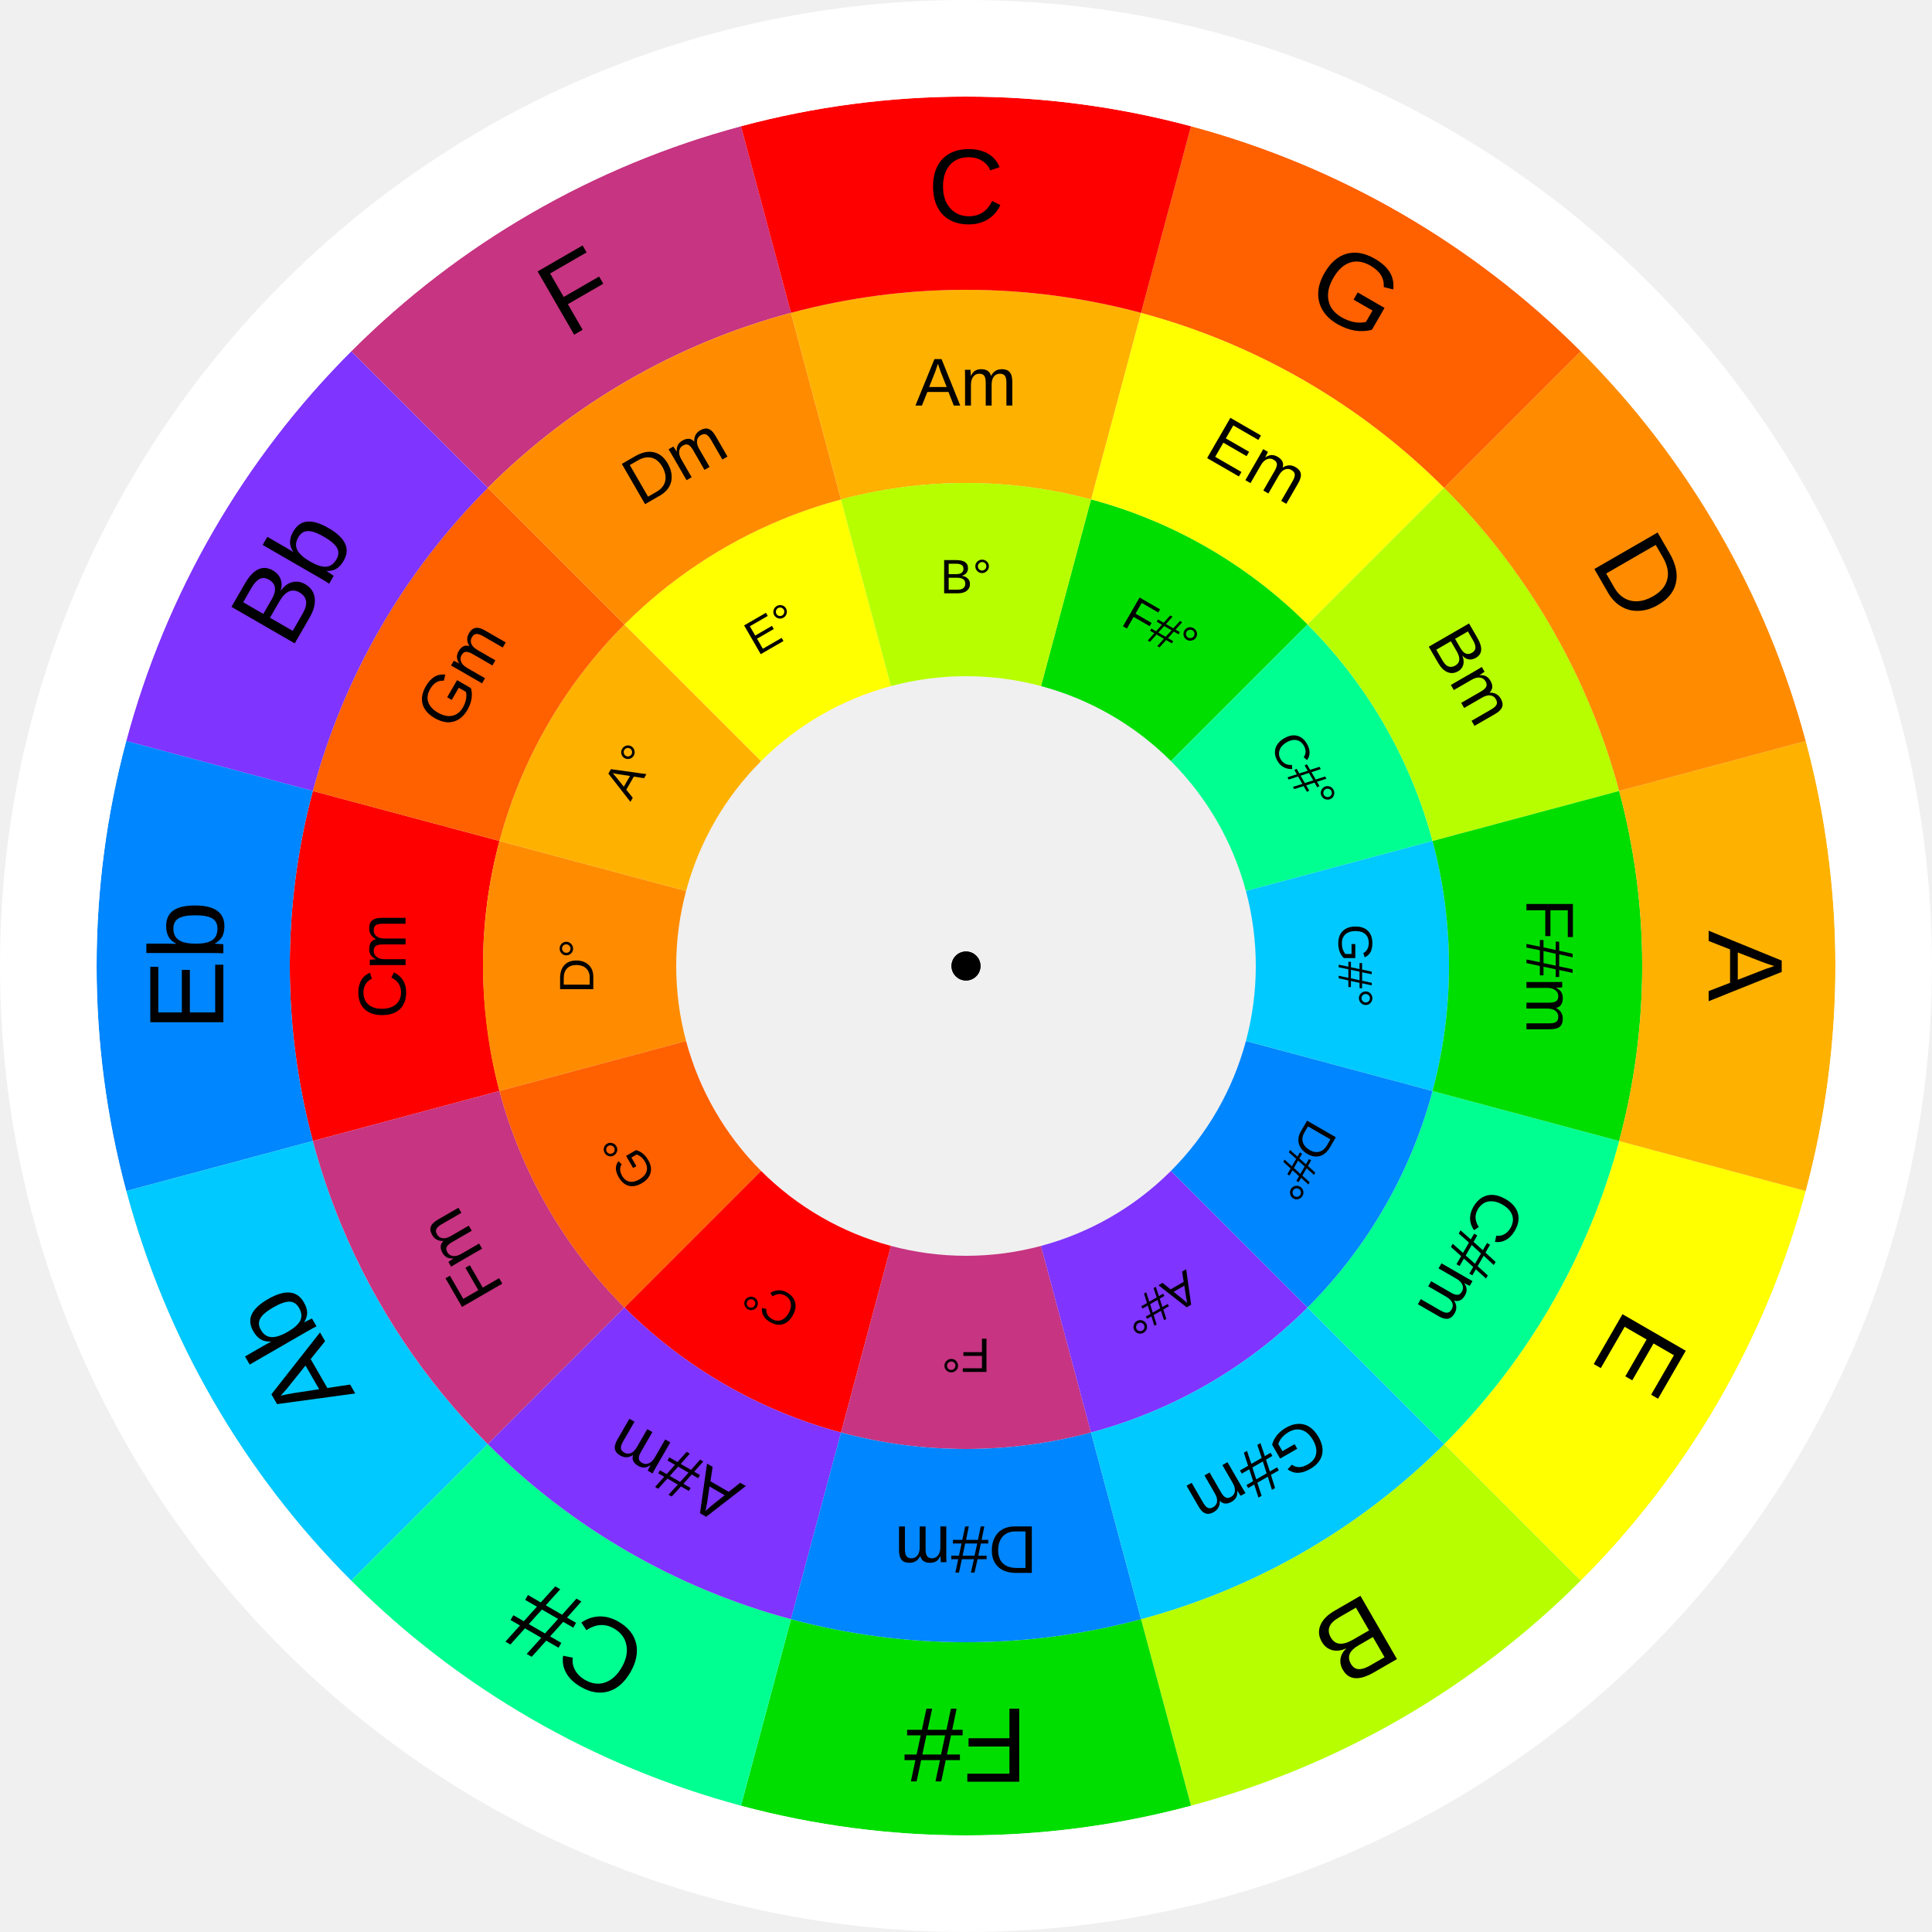
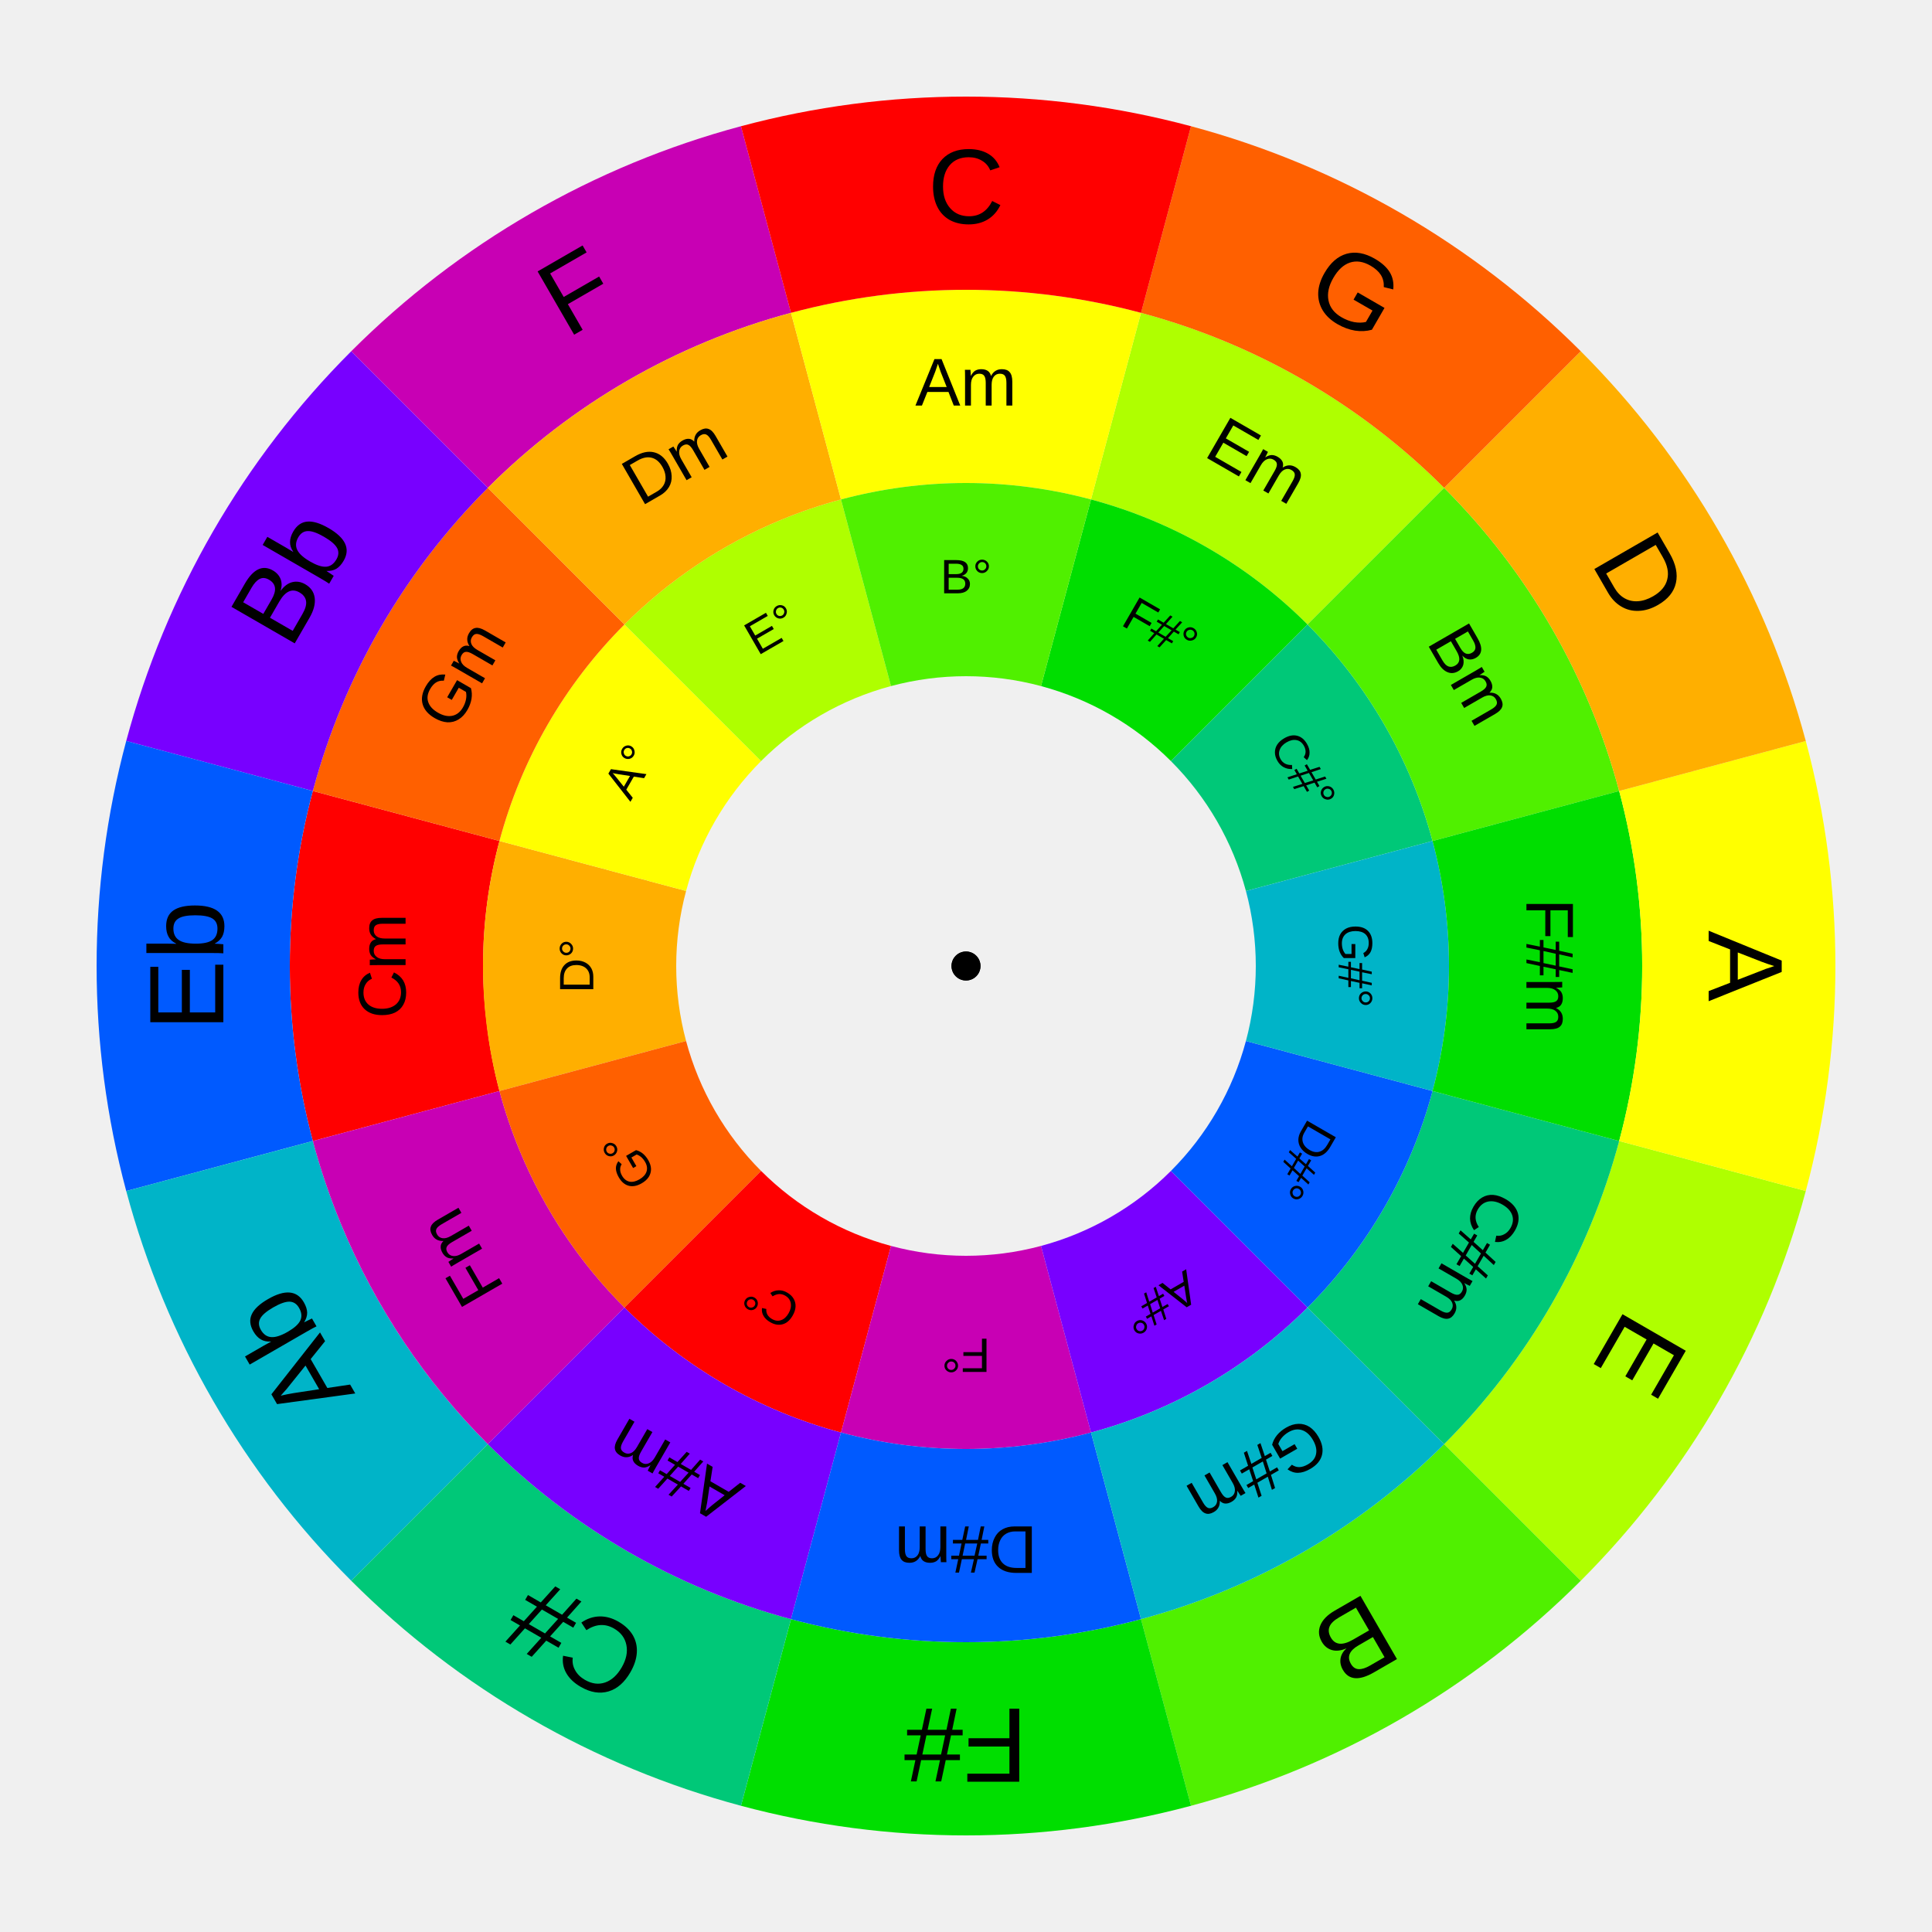
<svg xmlns="http://www.w3.org/2000/svg" width="198mm" height="198mm" viewBox="-100 -100 200 200" version="1.1" id="svg72">
  <style id="style1">
    .seg {
      stroke: #000000;
      stroke-width: 1;
      stroke-linejoin: round;
      stroke-linecap: round;
    }
    text {
      font-family: Arial, sans-serif;
      fill: #000000;
      text-anchor: middle;
      dominant-baseline: middle;
    }
  </style>
  <defs id="defs1">
    <path id="sector90" d="M 0,0 L 0,-90 A 90,90 0 0 1 45,-77.942 Z" />
    <path id="sector70" d="M 0,0 L 0,-70 A 70,70 0 0 1 35,-60.622 Z" />
    <path id="sector50" d="M 0,0 L 0,-50 A 50,50 0 0 1 25,-43.301 Z" />
  </defs>
  <path d="M 69.401,-9.137 A 70,70 0 0 1 70,1.6312006e-4 70,70 0 0 1 69.401,9.137 a 70,70 0 0 0 0,-18.274 z" style="" id="path148" />
-   <path d="m 18.117,-67.615 -5.176,19.318 a 50,50 0 0 1 22.414,12.941 L 49.497,-49.498 A 70,70 0 0 0 18.117,-67.615 Z" style="fill:#ffff00;fill-opacity:1" id="path147" />
+   <path d="m 18.117,-67.615 -5.176,19.318 a 50,50 0 0 1 22.414,12.941 L 49.497,-49.498 A 70,70 0 0 0 18.117,-67.615 Z" style="fill:#afff00;fill-opacity:1" id="path147" />
  <path d="m -49.572,-6.526 a 50,50 0 0 0 -0.428,6.526 50,50 0 0 0 0.402,6.124 50,50 0 0 1 0.026,-12.651 z" style="" id="path146" />
  <path d="m -48.296,-12.941 a 50,50 0 0 0 -1.276,6.415 50,50 0 0 1 1.276,-6.415 z" style="" id="path145" />
  <path d="m -67.615,18.118 h -5.22e-4 a 70,70 0 0 0 2.943,8.67 70,70 0 0 1 -2.943,-8.67 z" style="" id="path144" />
  <path d="M -48.296,12.941 A 50,50 0 0 1 -49.598,6.125 50,50 0 0 1 -50,1.6312006e-4 50,50 0 0 1 -48.296,-12.941 l -19.319,-5.177 a 70,70 0 0 0 0,36.235 z" style="fill:#ff0000;fill-opacity:1" id="path143" />
  <path d="m -48.296,12.941 -19.318,5.176 a 70,70 0 0 1 0,5.22e-4 z" style="" id="path142" />
  <path d="m -48.296,12.941 h -5.22e-4 a 50,50 0 0 0 2.103,6.193 50,50 0 0 1 -2.102,-6.193 z" style="" id="path141" />
  <path d="m -28.978,7.765 -19.318,5.176 a 50,50 0 0 1 0,5.22e-4 z" style="" id="path140" />
-   <path d="m -28.978,-7.764 -19.318,-5.177 a 50,50 0 0 0 -5.22e-4,25.882 h 5.22e-4 L -28.978,7.765 A 30,30 0 0 1 -30,1.6312006e-4 30,30 0 0 1 -28.978,-7.764 Z" style="fill:#ff8c00;fill-opacity:1" id="path139" />
+   <path d="m -28.978,-7.764 -19.318,-5.177 a 50,50 0 0 0 -5.22e-4,25.882 h 5.22e-4 L -28.978,7.765 A 30,30 0 0 1 -30,1.6312006e-4 30,30 0 0 1 -28.978,-7.764 Z" style="fill:#ffaf00;fill-opacity:1" id="path139" />
  <path d="m -28.978,-7.765 -19.318,-5.176 19.318,5.177 a 30,30 0 0 1 0,-5.22e-4 z" style="" id="path138" />
-   <path d="m -21.213,-21.213 -14.142,-14.142 a 50,50 0 0 0 -12.941,22.414 h 5.22e-4 l 19.318,5.176 a 30,30 0 0 1 7.765,-13.448 z" style="fill:#ffb100;fill-opacity:1" id="path137" />
+   <path d="m -21.213,-21.213 -14.142,-14.142 a 50,50 0 0 0 -12.941,22.414 h 5.22e-4 l 19.318,5.176 a 30,30 0 0 1 7.765,-13.448 z" style="fill:#ffff00;fill-opacity:1" id="path137" />
  <path d="m -35.355,-35.355 14.142,14.142 -14.142,-14.142 z" style="" id="path136" />
  <path d="m -49.498,-49.498 a 70,70 0 0 0 -18.117,31.38 l 19.318,5.177 a 50,50 0 0 1 12.941,-22.414 v -5.22e-4 z" style="fill:#ff6000;fill-opacity:1" id="path135" />
  <path d="m -18.117,-67.615 a 70,70 0 0 0 -8.671,2.943 70,70 0 0 1 8.671,-2.943 z" style="" id="path134" />
  <path d="m -23.294,-86.933 5.177,19.318 -5.176,-19.318 a 90,90 0 0 1 -5.22e-4,0 z" style="" id="path133" />
-   <path d="m -63.639,-63.64 14.142,14.142 a 70,70 0 0 1 31.38,-18.118 l -5.177,-19.318 a 90,90 0 0 0 -40.345,23.294 z" style="fill:#c73481;fill-opacity:1" id="path132" />
-   <path d="m -86.933,-23.294 19.318,5.177 h 5.22e-4 a 70,70 0 0 1 18.117,-31.38 l -14.142,-14.142 a 90,90 0 0 0 -23.294,40.346 z" style="fill:#7f34ff;fill-opacity:1" id="path131" />
-   <path d="m -86.933,23.294 19.318,-5.177 a 70,70 0 0 1 0,-36.235 l -19.318,-5.177 a 90,90 0 0 0 0,46.588 z" style="fill:#0086ff;fill-opacity:1" id="path130" />
-   <path d="m -63.64,63.639 14.142,-14.142 v -5.22e-4 A 70,70 0 0 1 -67.615,18.118 l -19.318,5.176 a 90,90 0 0 0 23.294,40.346 z" style="fill:#00c9ff;fill-opacity:1" id="path129" />
-   <path d="M 60.622,35 A 70,70 0 0 1 49.498,49.497 L 63.639,63.639 A 90,90 0 0 0 86.933,23.294 L 67.615,18.117 A 70,70 0 0 1 60.622,35 Z" style="fill:#ffff00;fill-opacity:1" id="path128" />
+   <path d="m -63.639,-63.64 14.142,14.142 a 70,70 0 0 1 31.38,-18.118 l -5.177,-19.318 a 90,90 0 0 0 -40.345,23.294 z" style="fill:#c800b4;fill-opacity:1" id="path132" />
+   <path d="m -86.933,-23.294 19.318,5.177 h 5.22e-4 a 70,70 0 0 1 18.117,-31.38 l -14.142,-14.142 a 90,90 0 0 0 -23.294,40.346 z" style="fill:#7800ff;fill-opacity:1" id="path131" />
+   <path d="m -86.933,23.294 19.318,-5.177 a 70,70 0 0 1 0,-36.235 l -19.318,-5.177 a 90,90 0 0 0 0,46.588 z" style="fill:#005aff;fill-opacity:1" id="path130" />
+   <path d="m -63.64,63.639 14.142,-14.142 v -5.22e-4 A 70,70 0 0 1 -67.615,18.118 l -19.318,5.176 a 90,90 0 0 0 23.294,40.346 z" style="fill:#00b4c8;fill-opacity:1" id="path129" />
+   <path d="M 60.622,35 A 70,70 0 0 1 49.498,49.497 L 63.639,63.639 A 90,90 0 0 0 86.933,23.294 L 67.615,18.117 A 70,70 0 0 1 60.622,35 Z" style="fill:#afff00;fill-opacity:1" id="path128" />
  <path d="m 49.497,49.497 h 5.22e-4 A 70,70 0 0 0 60.622,35 70,70 0 0 1 49.497,49.497 Z" style="" id="path127" />
-   <path d="m 18.118,67.615 5.176,19.318 A 90,90 0 0 0 63.639,63.639 L 49.498,49.497 h -5.22e-4 A 70,70 0 0 1 18.118,67.615 Z" style="fill:#b7ff00;fill-opacity:1" id="path126" />
+   <path d="m 18.118,67.615 5.176,19.318 A 90,90 0 0 0 63.639,63.639 L 49.498,49.497 h -5.22e-4 A 70,70 0 0 1 18.118,67.615 Z" style="fill:#50f000;fill-opacity:1" id="path126" />
  <path d="m 18.117,67.615 5.177,19.318 -5.176,-19.318 a 70,70 0 0 1 -5.22e-4,0 z" style="" id="path125" />
  <path d="m -9.137,69.401 a 70,70 0 0 0 18.274,0 A 70,70 0 0 1 1.6312006e-4,70 70,70 0 0 1 -9.137,69.401 Z" style="" id="path124" />
  <path d="m -18.117,67.615 -5.177,19.318 a 90,90 0 0 0 46.588,5.22e-4 L 18.117,67.615 a 70,70 0 0 1 -36.235,0 z" style="fill:#00de00;fill-opacity:1" id="path123" />
-   <path d="M -35,60.622 A 70,70 0 0 1 -49.498,49.498 L -63.64,63.639 a 90,90 0 0 0 40.346,23.294 l 5.177,-19.319 A 70,70 0 0 1 -35,60.622 Z" style="fill:#00ff91;fill-opacity:1" id="path122" />
+   <path d="M -35,60.622 A 70,70 0 0 1 -49.498,49.498 L -63.64,63.639 a 90,90 0 0 0 40.346,23.294 l 5.177,-19.319 A 70,70 0 0 1 -35,60.622 Z" style="fill:#00c878;fill-opacity:1" id="path122" />
  <path d="m -49.497,49.497 h -5.22e-4 v 5.22e-4 A 70,70 0 0 0 -35,60.622 70,70 0 0 1 -49.497,49.497 Z" style="" id="path121" />
-   <path d="m -35.355,35.355 a 50,50 0 0 1 -10.838,-16.221 50,50 0 0 1 -2.103,-6.193 l -19.318,5.177 a 70,70 0 0 0 2.943,8.67 70,70 0 0 0 15.174,22.709 z" style="fill:#c73481;fill-opacity:1" id="path120" />
+   <path d="m -35.355,35.355 a 50,50 0 0 1 -10.838,-16.221 50,50 0 0 1 -2.103,-6.193 l -19.318,5.177 a 70,70 0 0 0 2.943,8.67 70,70 0 0 0 15.174,22.709 z" style="fill:#c800b4;fill-opacity:1" id="path120" />
  <path d="M -35.355,35.355 -21.213,21.213 A 30,30 0 0 1 -28.978,7.765 l -19.318,5.177 a 50,50 0 0 0 12.941,22.414 z" style="fill:#ff6000;fill-opacity:1" id="path119" />
  <path d="M -12.941,48.296 -7.764,28.978 A 30,30 0 0 1 -21.213,21.213 l -14.142,14.142 a 50,50 0 0 0 22.414,12.941 z" style="fill:#ff0000;fill-opacity:1" id="path118" />
-   <path d="m -12.941,48.296 a 50,50 0 0 1 -22.414,-12.941 h -5.22e-4 l -14.142,14.142 a 70,70 0 0 0 14.497,11.125 70,70 0 0 0 16.883,6.993 z" style="fill:#7f34ff;fill-opacity:1" id="path117" />
-   <path d="M 12.941,48.296 7.765,28.978 A 30,30 0 0 1 1.6312006e-4,30 30,30 0 0 1 -7.764,28.978 l -5.177,19.319 a 50,50 0 0 0 25.882,0 z" style="fill:#c73481;fill-opacity:1" id="path116" />
-   <path d="M 12.941,48.296 A 50,50 0 0 1 1.6312006e-4,50 50,50 0 0 1 -12.941,48.296 l -5.177,19.319 a 70,70 0 0 0 8.981,1.786 A 70,70 0 0 0 1.6312006e-4,70 70,70 0 0 0 9.137,69.401 70,70 0 0 0 18.117,67.615 Z" style="fill:#0086ff;fill-opacity:1" id="path115" />
+   <path d="m -12.941,48.296 a 50,50 0 0 1 -22.414,-12.941 h -5.22e-4 l -14.142,14.142 a 70,70 0 0 0 14.497,11.125 70,70 0 0 0 16.883,6.993 z" style="fill:#7800ff;fill-opacity:1" id="path117" />
+   <path d="M 12.941,48.296 7.765,28.978 A 30,30 0 0 1 1.6312006e-4,30 30,30 0 0 1 -7.764,28.978 l -5.177,19.319 a 50,50 0 0 0 25.882,0 z" style="fill:#c800b4;fill-opacity:1" id="path116" />
+   <path d="M 12.941,48.296 A 50,50 0 0 1 1.6312006e-4,50 50,50 0 0 1 -12.941,48.296 l -5.177,19.319 a 70,70 0 0 0 8.981,1.786 A 70,70 0 0 0 1.6312006e-4,70 70,70 0 0 0 9.137,69.401 70,70 0 0 0 18.117,67.615 Z" style="fill:#005aff;fill-opacity:1" id="path115" />
  <path d="M 12.941,48.296 7.765,28.978 12.941,48.296 a 50,50 0 0 1 5.22e-4,0 z" style="" id="path114" />
  <path d="m 12.941,48.296 a 50,50 0 0 1 -5.22e-4,0 l 5.177,19.319 z" style="" id="path113" />
  <path d="m 12.941,48.296 5.176,19.319 a 70,70 0 0 1 5.22e-4,0 z" style="" id="path112" />
-   <path d="M 35.355,35.355 21.213,21.213 A 30,30 0 0 1 7.765,28.978 L 12.941,48.296 A 50,50 0 0 0 35.355,35.355 Z" style="fill:#7f34ff;fill-opacity:1" id="path111" />
-   <path d="m 35.355,35.355 a 50,50 0 0 1 -10.355,7.946 50,50 0 0 1 -12.059,4.995 l 5.177,19.319 A 70,70 0 0 0 35,60.622 70,70 0 0 0 49.497,49.497 Z" style="fill:#00c9ff;fill-opacity:1" id="path110" />
-   <path d="M 48.296,12.941 A 50,50 0 0 1 35.355,35.355 L 49.497,49.497 A 70,70 0 0 0 60.622,35 70,70 0 0 0 67.615,18.117 Z" style="fill:#00ff91;fill-opacity:1" id="path109" />
+   <path d="M 35.355,35.355 21.213,21.213 A 30,30 0 0 1 7.765,28.978 L 12.941,48.296 A 50,50 0 0 0 35.355,35.355 Z" style="fill:#7800ff;fill-opacity:1" id="path111" />
+   <path d="m 35.355,35.355 a 50,50 0 0 1 -10.355,7.946 50,50 0 0 1 -12.059,4.995 l 5.177,19.319 A 70,70 0 0 0 35,60.622 70,70 0 0 0 49.497,49.497 Z" style="fill:#00b4c8;fill-opacity:1" id="path110" />
+   <path d="M 48.296,12.941 A 50,50 0 0 1 35.355,35.355 L 49.497,49.497 A 70,70 0 0 0 60.622,35 70,70 0 0 0 67.615,18.117 Z" style="fill:#00c878;fill-opacity:1" id="path109" />
  <path d="M 48.296,12.941 67.615,18.117 48.296,12.941 a 50,50 0 0 1 0,5.22e-4 z" style="" id="path108" />
-   <path d="M 28.978,7.765 A 30,30 0 0 1 21.213,21.213 L 35.355,35.355 A 50,50 0 0 0 48.296,12.941 Z" style="fill:#0086ff;fill-opacity:1" id="path107" />
+   <path d="M 28.978,7.765 A 30,30 0 0 1 21.213,21.213 L 35.355,35.355 A 50,50 0 0 0 48.296,12.941 Z" style="fill:#005aff;fill-opacity:1" id="path107" />
  <path d="m 28.978,7.765 19.319,5.177 a 50,50 0 0 1 0,-5.22e-4 z" style="" id="path106" />
  <path d="m -12.941,-48.296 5.176,19.318 a 30,30 0 0 1 5.22e-4,0 z" style="" id="path105" />
-   <path d="m -19.134,-46.194 a 50,50 0 0 0 -16.221,10.838 l 14.142,14.142 a 30,30 0 0 1 13.448,-7.765 l -5.176,-19.318 a 50,50 0 0 0 -6.193,2.102 z" style="fill:#ffff00;fill-opacity:1" id="path104" />
-   <path d="m -12.941,-48.296 -5.177,-19.318 a 70,70 0 0 0 -8.671,2.943 70,70 0 0 0 -22.709,15.174 l 14.142,14.142 h 5.22e-4 a 50,50 0 0 1 16.221,-10.838 50,50 0 0 1 6.193,-2.103 z" style="fill:#ff8c00;fill-opacity:1" id="path103" />
+   <path d="m -19.134,-46.194 a 50,50 0 0 0 -16.221,10.838 l 14.142,14.142 a 30,30 0 0 1 13.448,-7.765 l -5.176,-19.318 a 50,50 0 0 0 -6.193,2.102 z" style="fill:#afff00;fill-opacity:1" id="path104" />
+   <path d="m -12.941,-48.296 -5.177,-19.318 a 70,70 0 0 0 -8.671,2.943 70,70 0 0 0 -22.709,15.174 l 14.142,14.142 h 5.22e-4 a 50,50 0 0 1 16.221,-10.838 50,50 0 0 1 6.193,-2.103 z" style="fill:#ffaf00;fill-opacity:1" id="path103" />
  <path d="m -12.941,-48.296 a 50,50 0 0 0 -6.193,2.103 50,50 0 0 1 6.193,-2.102 z" style="fill:#ffffff" id="path102" />
  <path d="M 6.526,-49.572 A 50,50 0 0 0 1.6312006e-4,-50 50,50 0 0 0 -6.526,-49.572 a 50,50 0 0 1 13.052,0 z" style="" id="path101" />
-   <path d="m 6.527,-49.572 a 50,50 0 0 1 6.415,1.276 l 5.176,-19.319 a 70,70 0 0 0 -36.235,0 l 5.177,19.319 a 50,50 0 0 1 6.415,-1.276 50,50 0 0 1 6.526,-0.428 50,50 0 0 1 6.526,0.428 50,50 0 0 1 5.22e-4,0 z" style="fill:#ffb100;fill-opacity:1" id="path100" />
+   <path d="m 6.527,-49.572 a 50,50 0 0 1 6.415,1.276 l 5.176,-19.319 a 70,70 0 0 0 -36.235,0 l 5.177,19.319 a 50,50 0 0 1 6.415,-1.276 50,50 0 0 1 6.526,-0.428 50,50 0 0 1 6.526,0.428 50,50 0 0 1 5.22e-4,0 z" style="fill:#ffff00;fill-opacity:1" id="path100" />
  <path d="m 12.941,-48.296 v -5.22e-4 a 50,50 0 0 0 -6.414,-1.276 50,50 0 0 1 6.414,1.276 z" style="" id="path99" />
  <path d="m 7.765,-28.978 a 30,30 0 0 1 13.448,7.765 L 35.355,-35.355 A 50,50 0 0 0 12.941,-48.296 Z" style="fill:#00de00;fill-opacity:1" id="path98" />
  <path d="m 7.765,-28.978 5.177,-19.318 a 50,50 0 0 1 -5.22e-4,0 z" style="" id="path97" />
-   <path d="m 7.765,-28.978 5.176,-19.318 a 50,50 0 0 0 -25.882,-5.22e-4 v 5.22e-4 l 5.177,19.318 A 30,30 0 0 1 1.6312006e-4,-30 30,30 0 0 1 7.765,-28.978 Z" style="fill:#b7ff00;fill-opacity:1" id="path96" />
+   <path d="m 7.765,-28.978 5.176,-19.318 a 50,50 0 0 0 -25.882,-5.22e-4 v 5.22e-4 l 5.177,19.318 A 30,30 0 0 1 1.6312006e-4,-30 30,30 0 0 1 7.765,-28.978 Z" style="fill:#50f000;fill-opacity:1" id="path96" />
  <path d="M 1.6312006e-4,1.6312006e-4 1.061,-1.061 A 1.5,1.5 0 0 0 0.389,-1.449 Z" style="" id="path95" />
  <path d="M 1.6312006e-4,1.6312006e-4 0.389,-1.449 A 1.5,1.5 0 0 0 1.6312006e-4,-1.5 1.5,1.5 0 0 0 -0.388,-1.449 Z" style="" id="path94" />
  <path d="M 1.6312006e-4,1.6312006e-4 -0.388,-1.449 a 1.5,1.5 0 0 0 -0.672,0.388 z" style="" id="path93" />
  <path d="M 1.6312006e-4,1.6312006e-4 -1.061,-1.061 a 1.5,1.5 0 0 0 -0.388,0.672 z" style="" id="path92" />
  <path d="M 1.6312006e-4,1.6312006e-4 -1.449,-0.388 a 1.5,1.5 0 0 0 -0.051,0.388 1.5,1.5 0 0 0 0.051,0.388 1.5,1.5 0 0 1 0,5.2198e-4 z" style="" id="path91" />
  <path d="M 1.6312006e-4,1.6312006e-4 -1.449,0.389 A 1.5,1.5 0 0 0 -1.061,1.061 Z" style="" id="path90" />
  <path d="M 1.6312006e-4,1.6312006e-4 -1.061,1.061 a 1.5,1.5 0 0 0 0.672,0.388 z" style="" id="path89" />
  <path d="M 1.6312006e-4,1.6312006e-4 -0.388,1.449 A 1.5,1.5 0 0 0 1.6312006e-4,1.5 1.5,1.5 0 0 0 0.388,1.449 Z" style="" id="path88" />
  <path d="M 1.6312006e-4,1.6312006e-4 0.388,1.449 A 1.5,1.5 0 0 0 1.061,1.061 Z" style="" id="path87" />
  <path d="M 1.6312006e-4,1.6312006e-4 1.061,1.061 a 1.5,1.5 0 0 0 0.388,-0.672 1.5,1.5 0 0 1 0,-5.2198e-4 z" style="" id="path86" />
  <path d="M 1.449,-0.388 A 1.5,1.5 0 0 0 1.061,-1.061 L 1.6312006e-4,1.6312006e-4 Z" style="" id="path85" />
  <path d="M 1.449,-0.388 1.6312006e-4,1.6312006e-4 1.449,0.388 A 1.5,1.5 0 0 0 1.5,1.6312006e-4 1.5,1.5 0 0 0 1.449,-0.388 Z" style="" id="path84" />
-   <path d="m 48.296,-12.941 a 50,50 0 0 0 -12.941,-22.414 l -14.142,14.142 a 30,30 0 0 1 7.765,13.449 z" style="fill:#00ff91;fill-opacity:1" id="path83" />
-   <path d="M 48.296,-12.941 28.978,-7.764 A 30,30 0 0 1 30,1.6312006e-4 30,30 0 0 1 28.978,7.765 l 19.319,5.176 a 50,50 0 0 0 0,-25.882 z" style="fill:#00c9ff;fill-opacity:1" id="path82" />
-   <path d="M 67.615,-18.117 A 70,70 0 0 0 60.622,-35 70,70 0 0 0 49.497,-49.497 l -14.142,14.142 v 5.22e-4 a 50,50 0 0 1 7.946,10.355 50,50 0 0 1 4.995,12.059 z" style="fill:#b7ff00;fill-opacity:1" id="path81" />
+   <path d="m 48.296,-12.941 a 50,50 0 0 0 -12.941,-22.414 l -14.142,14.142 a 30,30 0 0 1 7.765,13.449 z" style="fill:#00c878;fill-opacity:1" id="path83" />
+   <path d="M 48.296,-12.941 28.978,-7.764 A 30,30 0 0 1 30,1.6312006e-4 30,30 0 0 1 28.978,7.765 l 19.319,5.176 a 50,50 0 0 0 0,-25.882 z" style="fill:#00b4c8;fill-opacity:1" id="path82" />
+   <path d="M 67.615,-18.117 A 70,70 0 0 0 60.622,-35 70,70 0 0 0 49.497,-49.497 l -14.142,14.142 v 5.22e-4 a 50,50 0 0 1 7.946,10.355 50,50 0 0 1 4.995,12.059 z" style="fill:#50f000;fill-opacity:1" id="path81" />
  <path d="m 67.615,-18.117 -19.319,5.177 A 50,50 0 0 1 50,1.6312006e-4 50,50 0 0 1 48.296,12.941 L 67.615,18.117 A 70,70 0 0 0 69.401,9.137 70,70 0 0 0 70,1.6312006e-4 70,70 0 0 0 69.401,-9.137 a 70,70 0 0 0 -1.786,-8.981 z" style="fill:#00de00;fill-opacity:1" id="path80" />
  <path d="m 86.933,-23.294 -19.318,5.177 19.318,-5.176 a 90,90 0 0 1 0,-5.22e-4 z" style="" id="path79" />
-   <path d="m 86.933,-23.294 a 90,90 0 0 1 0,5.22e-4 l -19.318,5.176 a 70,70 0 0 1 0,36.235 l 19.318,5.177 a 90,90 0 0 0 5.22e-4,-46.588 z" style="fill:#ffb100;fill-opacity:1" id="path78" />
-   <path d="m 63.639,-63.639 -14.142,14.142 v 5.22e-4 a 70,70 0 0 1 18.118,31.38 l 19.318,-5.177 A 90,90 0 0 0 63.639,-63.639 Z" id="path77" style="fill:#ff8c00;fill-opacity:1" />
+   <path d="m 86.933,-23.294 a 90,90 0 0 1 0,5.22e-4 l -19.318,5.176 a 70,70 0 0 1 0,36.235 l 19.318,5.177 a 90,90 0 0 0 5.22e-4,-46.588 z" style="fill:#ffff00;fill-opacity:1" id="path78" />
+   <path d="m 63.639,-63.639 -14.142,14.142 v 5.22e-4 a 70,70 0 0 1 18.118,31.38 l 19.318,-5.177 A 90,90 0 0 0 63.639,-63.639 Z" id="path77" style="fill:#ffaf00;fill-opacity:1" />
  <path d="m 23.294,-86.933 -5.177,19.318 v 5.22e-4 a 70,70 0 0 1 31.38,18.117 L 63.639,-63.64 A 90,90 0 0 0 23.294,-86.933 Z" style="fill:#ff6000;fill-opacity:1" id="path76" />
  <path d="M 1.6312006e-4,-90 A 90,90 0 0 0 -23.293,-86.933 l 5.176,19.318 a 70,70 0 0 1 36.235,0 L 23.294,-86.933 A 90,90 0 0 0 1.6312006e-4,-90 Z" style="fill:#ff0000;fill-opacity:1" id="path75" />
-   <path d="M 1.6312006e-4,-100 A 100,100 0 0 0 -100,1.6312006e-4 100,100 0 0 0 1.6312006e-4,100 100,100 0 0 0 100,1.6312006e-4 100,100 0 0 0 1.6312006e-4,-100 Z m 0,10 A 90,90 0 0 1 23.294,-86.933 90,90 0 0 1 63.639,-63.64 v 5.22e-4 a 90,90 0 0 1 23.294,40.345 h 5.22e-4 a 90,90 0 0 1 -5.22e-4,46.588 h 5.22e-4 A 90,90 0 0 1 63.639,63.639 90,90 0 0 1 23.294,86.933 v 5.22e-4 a 90,90 0 0 1 -46.588,-5.22e-4 v 5.22e-4 A 90,90 0 0 1 -63.64,63.639 90,90 0 0 1 -86.933,23.294 a 90,90 0 0 1 0,-46.588 90,90 0 0 1 23.294,-40.346 h 5.22e-4 A 90,90 0 0 1 -23.293,-86.933 90,90 0 0 1 1.6312006e-4,-90 Z" style="fill:#ffffff" id="path74" />
  <circle cx="2.7833162e-06" cy="2.7833162e-06" r="1.5" fill="#000000" id="circle37-4" />
  <g id="g72">
    <text transform="translate(0,-80)" font-size="11px" id="text37">C</text>
    <text transform="rotate(30,149.282,40)" font-size="11px" id="text38">G</text>
    <text transform="rotate(60,69.28203,40)" font-size="11px" id="text39">D</text>
    <text transform="rotate(90,40,40)" font-size="11px" id="text40">A</text>
    <text transform="rotate(120,23.09401,40)" font-size="11px" id="text41">E</text>
    <text transform="rotate(150,10.71797,40)" font-size="11px" id="text42">B</text>
    <text transform="rotate(180,0,40)" font-size="11px" id="text43">F#</text>
    <text transform="rotate(-150,-10.71797,40)" font-size="11px" id="text44">C#</text>
    <text transform="rotate(-120,-23.09401,40)" font-size="11px" id="text45">Ab</text>
    <text transform="rotate(-90,-40,40)" font-size="11px" id="text46">Eb</text>
    <text transform="rotate(-60,-69.28203,40)" font-size="11px" id="text47">Bb</text>
    <text transform="rotate(-30,-149.282,40)" font-size="11px" id="text48">F</text>
    <text transform="translate(0,-60)" font-size="7px" id="text49">Am</text>
    <text transform="rotate(30,111.9615,30)" font-size="7px" id="text50">Em</text>
    <text transform="rotate(60,51.96152,30)" font-size="7px" id="text51">Bm</text>
    <text transform="rotate(90,30,30)" font-size="7px" id="text52">F#m</text>
    <text transform="rotate(120,17.32051,30)" font-size="7px" id="text53">C#m</text>
    <text transform="rotate(150,8.038476,30)" font-size="7px" id="text54">G#m</text>
    <text transform="rotate(180,0,30)" font-size="7px" id="text55">D#m</text>
    <text transform="rotate(-150,-8.038476,30)" font-size="7px" id="text56">A#m</text>
    <text transform="rotate(-120,-17.32051,30)" font-size="7px" id="text57">Fm</text>
    <text transform="rotate(-90,-30,30)" font-size="7px" id="text58">Cm</text>
    <text transform="rotate(-60,-51.96152,30)" font-size="7px" id="text59">Gm</text>
    <text transform="rotate(-30,-111.9615,30)" font-size="7px" id="text60">Dm</text>
    <text transform="translate(0,-40)" font-size="5px" id="text61">B°</text>
    <text transform="rotate(30,74.64102,20)" font-size="5px" id="text62">F#°</text>
    <text transform="rotate(60,34.64102,20)" font-size="5px" id="text63">C#°</text>
    <text transform="rotate(90,20,20)" font-size="5px" id="text64">G#°</text>
    <text transform="rotate(120,11.54701,20)" font-size="5px" id="text65">D#°</text>
    <text transform="rotate(150,5.358984,20)" font-size="5px" id="text66">A#°</text>
    <text transform="rotate(180,0,20)" font-size="5px" id="text67">F°</text>
    <text transform="rotate(-150,-5.358984,20)" font-size="5px" id="text68">C°</text>
    <text transform="rotate(-120,-11.54701,20)" font-size="5px" id="text69">G°</text>
    <text transform="rotate(-90,-20,20)" font-size="5px" id="text70">D°</text>
    <text transform="rotate(-60,-34.64102,20)" font-size="5px" id="text71">A°</text>
    <text transform="rotate(-30,-74.64102,20)" font-size="5px" id="text72">E°</text>
  </g>
  <rect style="fill:none;stroke:none;stroke-width:2.1" id="rect1" width="199.921" height="199.921" x="-98.95" y="-98.95" />
</svg>
